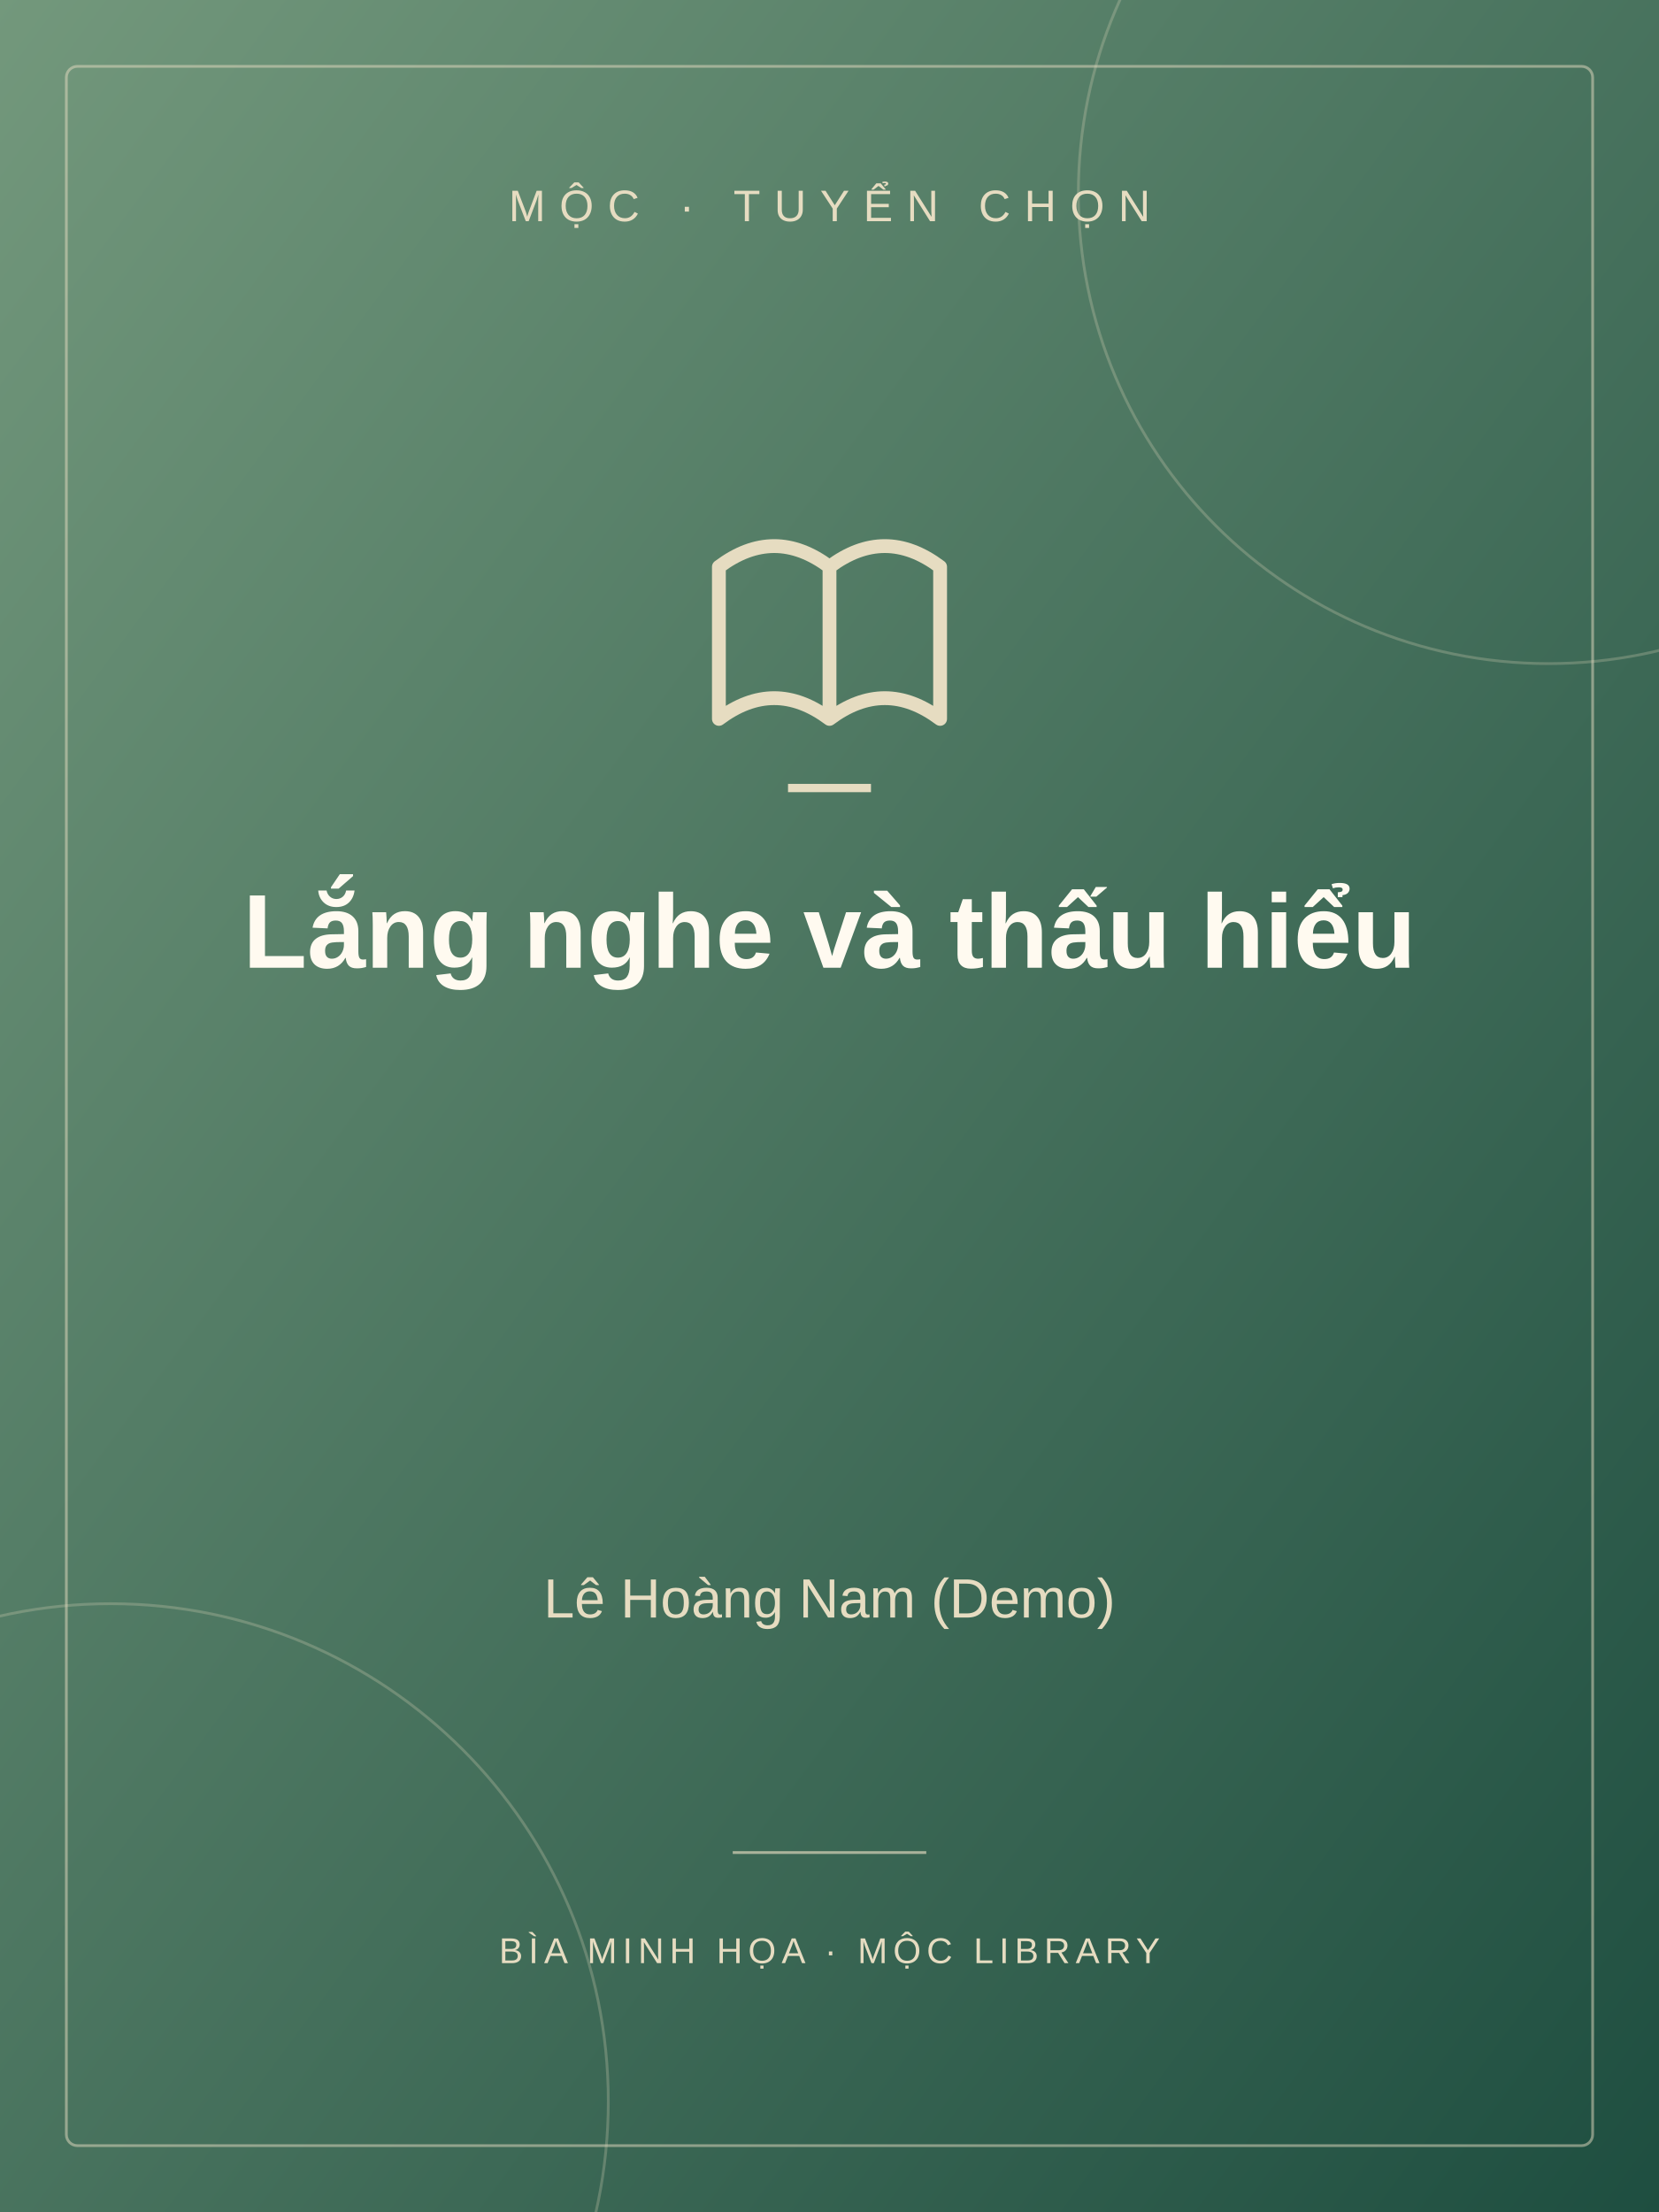
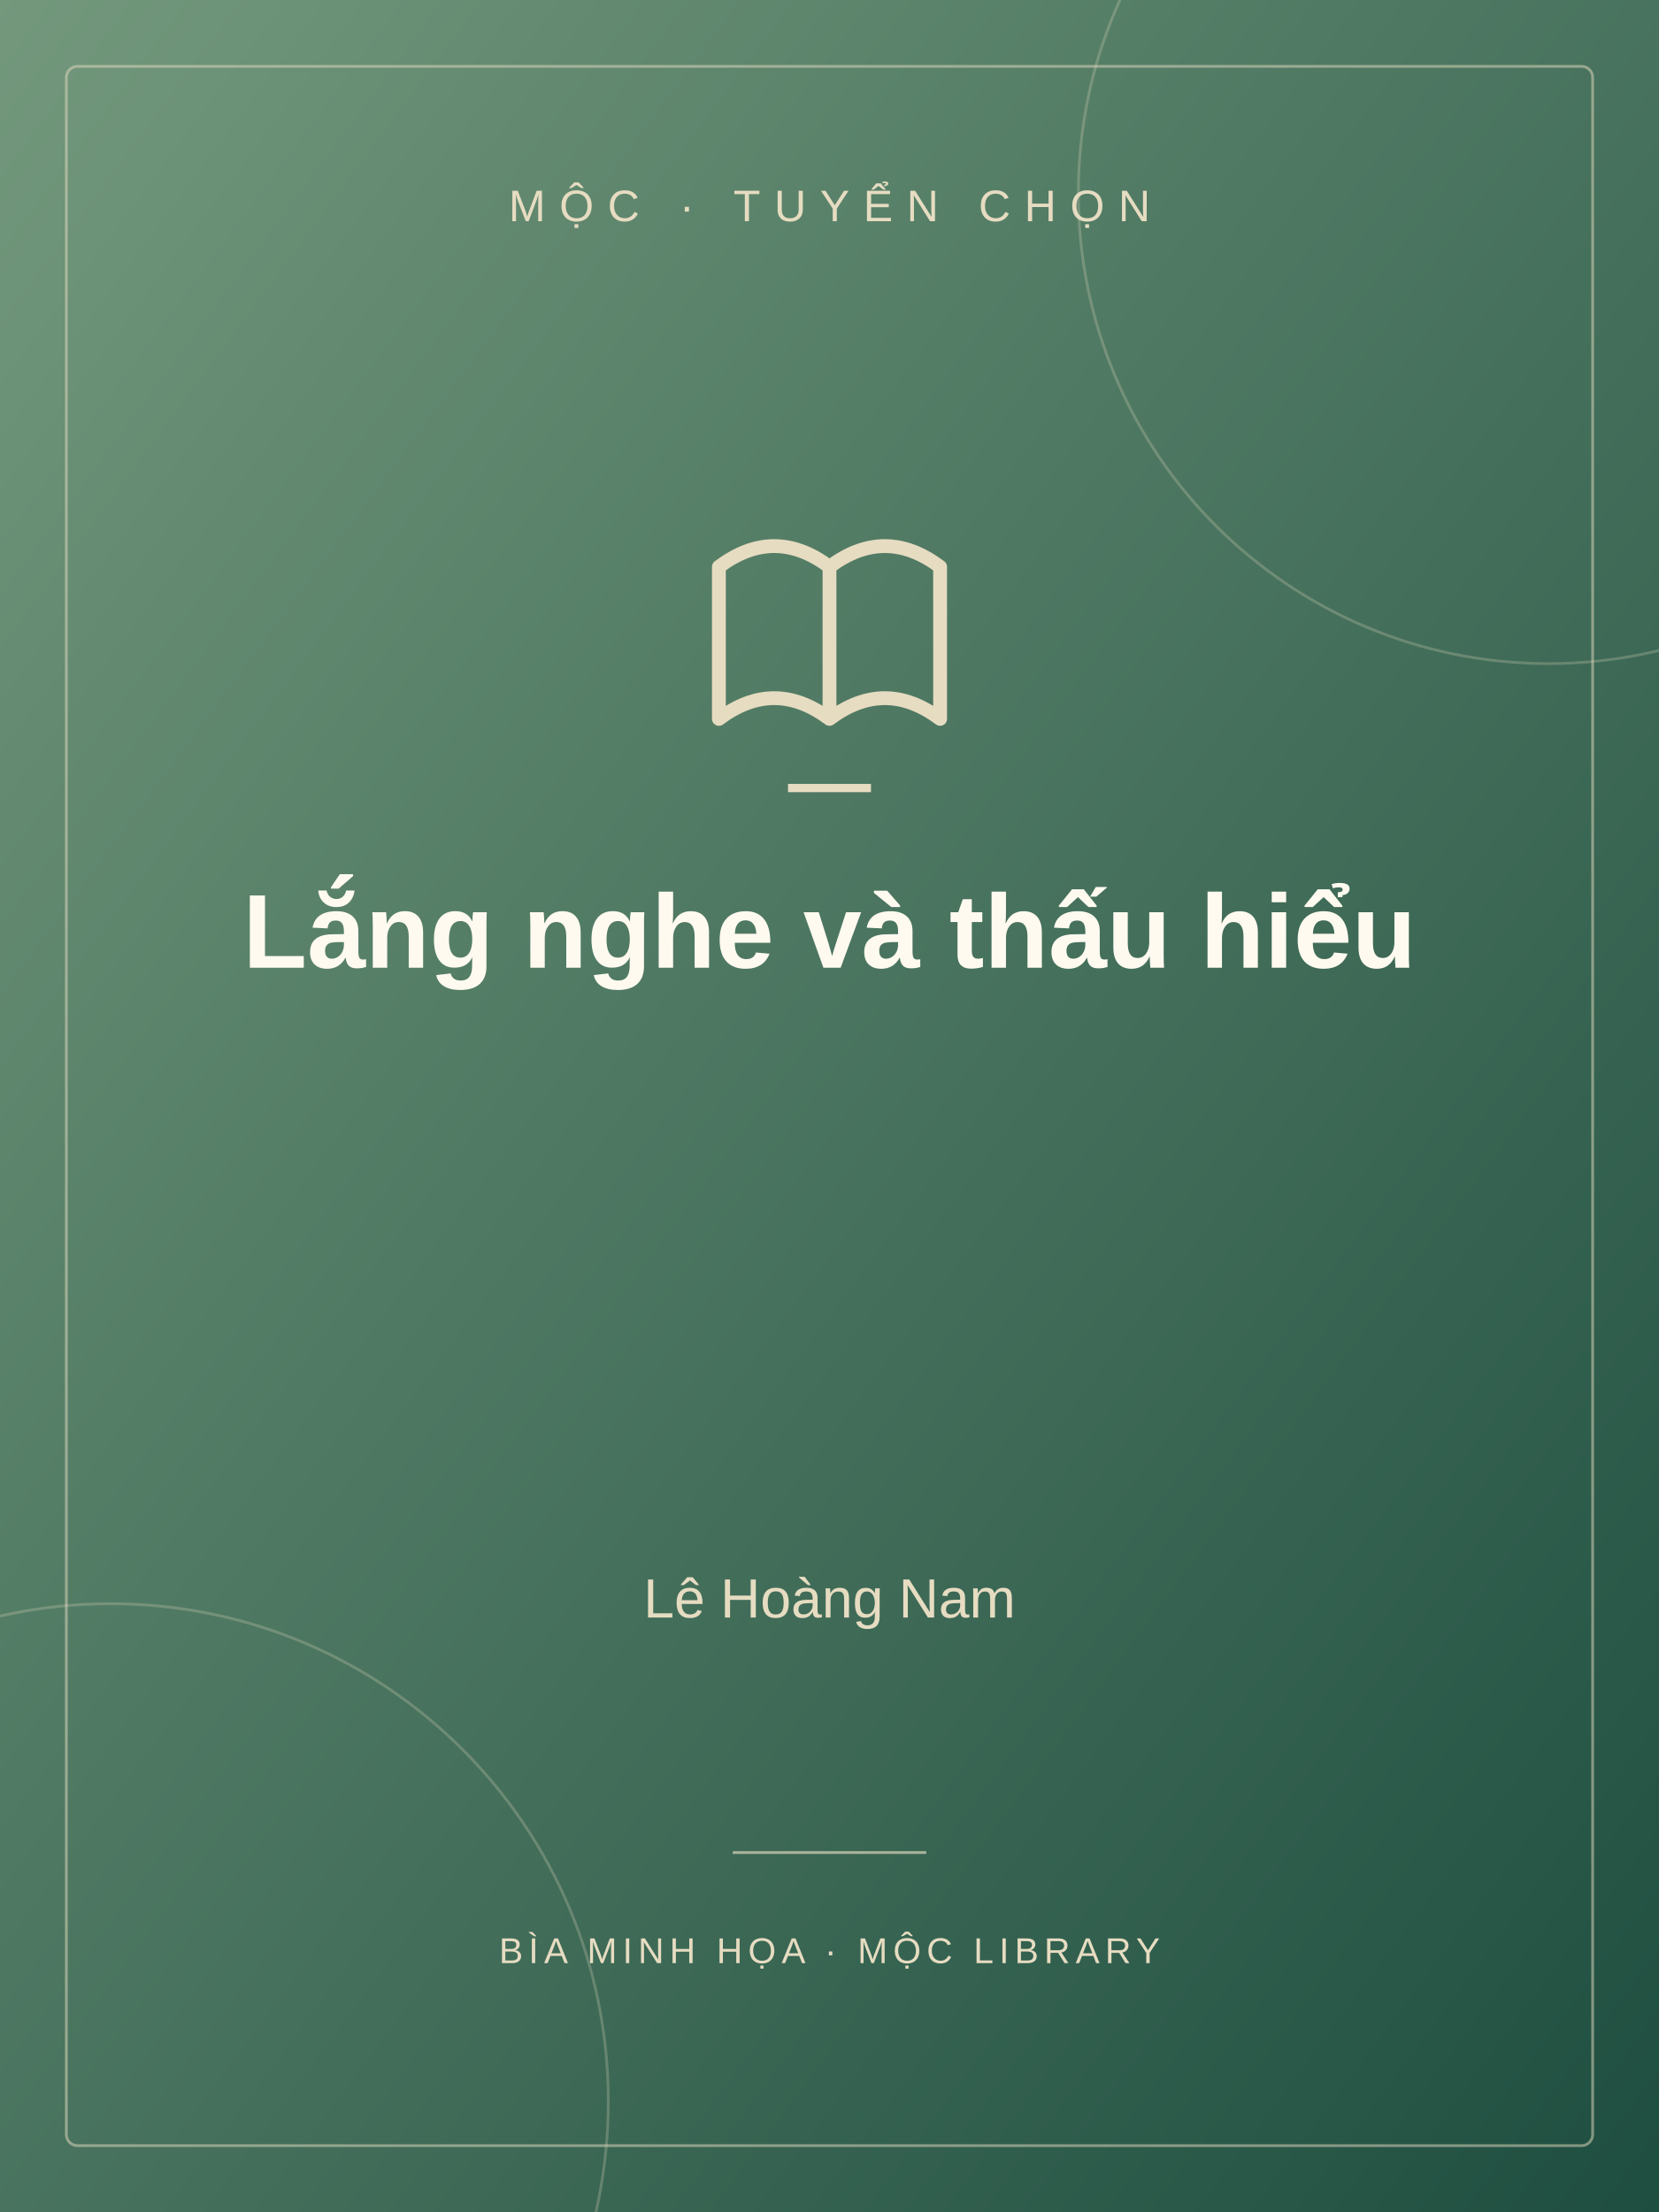
<svg xmlns="http://www.w3.org/2000/svg" width="600" height="800" viewBox="0 0 600 800">
  <defs>
    <linearGradient id="bg" x2="1" y2="1">
      <stop stop-color="#73987c" />
      <stop offset="1" stop-color="#1e4e40" />
    </linearGradient>
  </defs>
  <rect width="600" height="800" fill="url(#bg)" />
  <rect x="24" y="24" width="552" height="752" rx="4" fill="none" stroke="#e6dcc1" opacity=".5" />
  <circle cx="560" cy="70" r="170" fill="none" stroke="#e6dcc1" opacity=".25" />
  <circle cx="40" cy="760" r="180" fill="none" stroke="#e6dcc1" opacity=".25" />
  <path d="M260 205Q280 190 300 205Q320 190 340 205V260Q320 245 300 260Q280 245 260 260Z M300 205V260" fill="none" stroke="#e6dcc1" stroke-width="5" stroke-linejoin="round" />
  <path d="M285 285H315" stroke="#e6dcc1" stroke-width="3" />
  <text x="300" y="80" text-anchor="middle" font-family="Arial,sans-serif" fill="#e6dcc1" font-size="16" letter-spacing="5">MỘC · TUYỂN CHỌN</text>
  <text x="300" y="350" text-anchor="middle" font-family="Arial,sans-serif" font-weight="700" font-size="38" fill="#fffaf0">
    <tspan x="300" dy="0">Lắng nghe và thấu hiểu</tspan>
  </text>
-   <text x="300" y="585" text-anchor="middle" font-family="Arial,sans-serif" font-size="20" fill="#e6dcc1">Lê Hoàng Nam (Demo)</text>
+   <text x="300" y="585" text-anchor="middle" font-family="Arial,sans-serif" font-size="20" fill="#e6dcc1">Lê Hoàng Nam</text>
  <path d="M265 670H335" stroke="#e6dcc1" opacity=".65" />
  <text x="300" y="710" text-anchor="middle" font-family="Arial,sans-serif" fill="#e6dcc1" font-size="13" letter-spacing="2">BÌA MINH HỌA · MỘC LIBRARY</text>
</svg>
